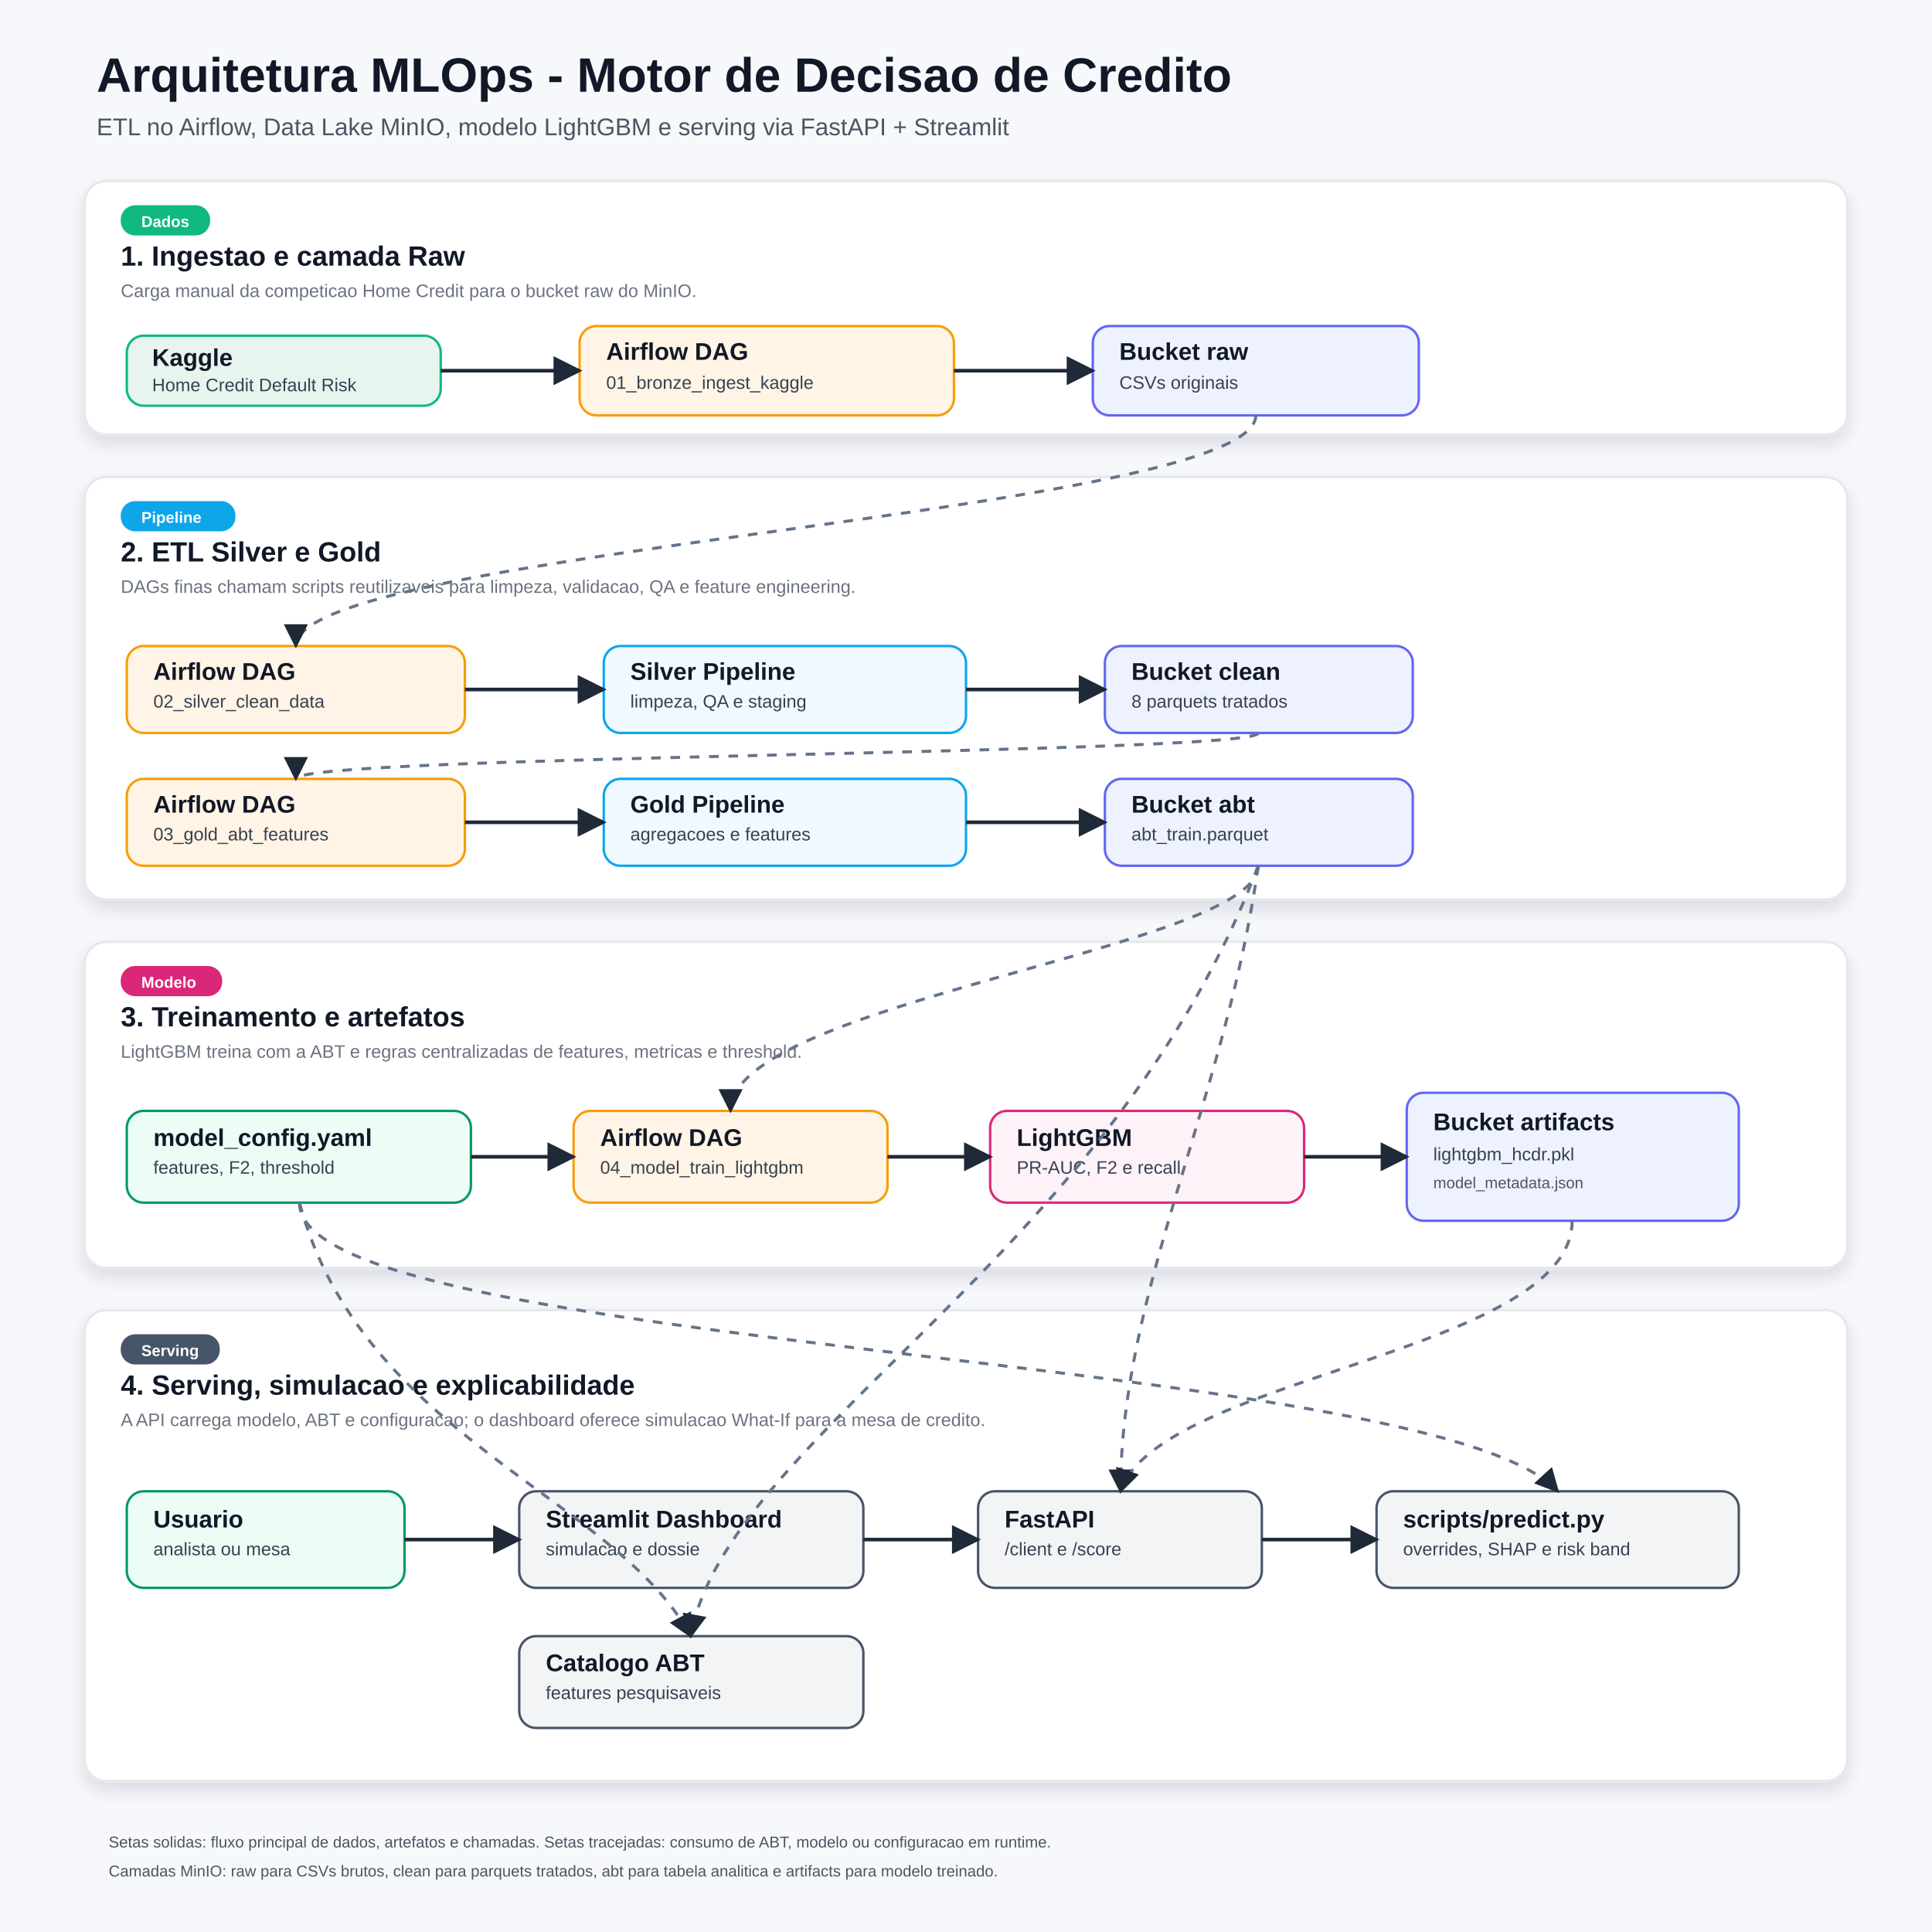
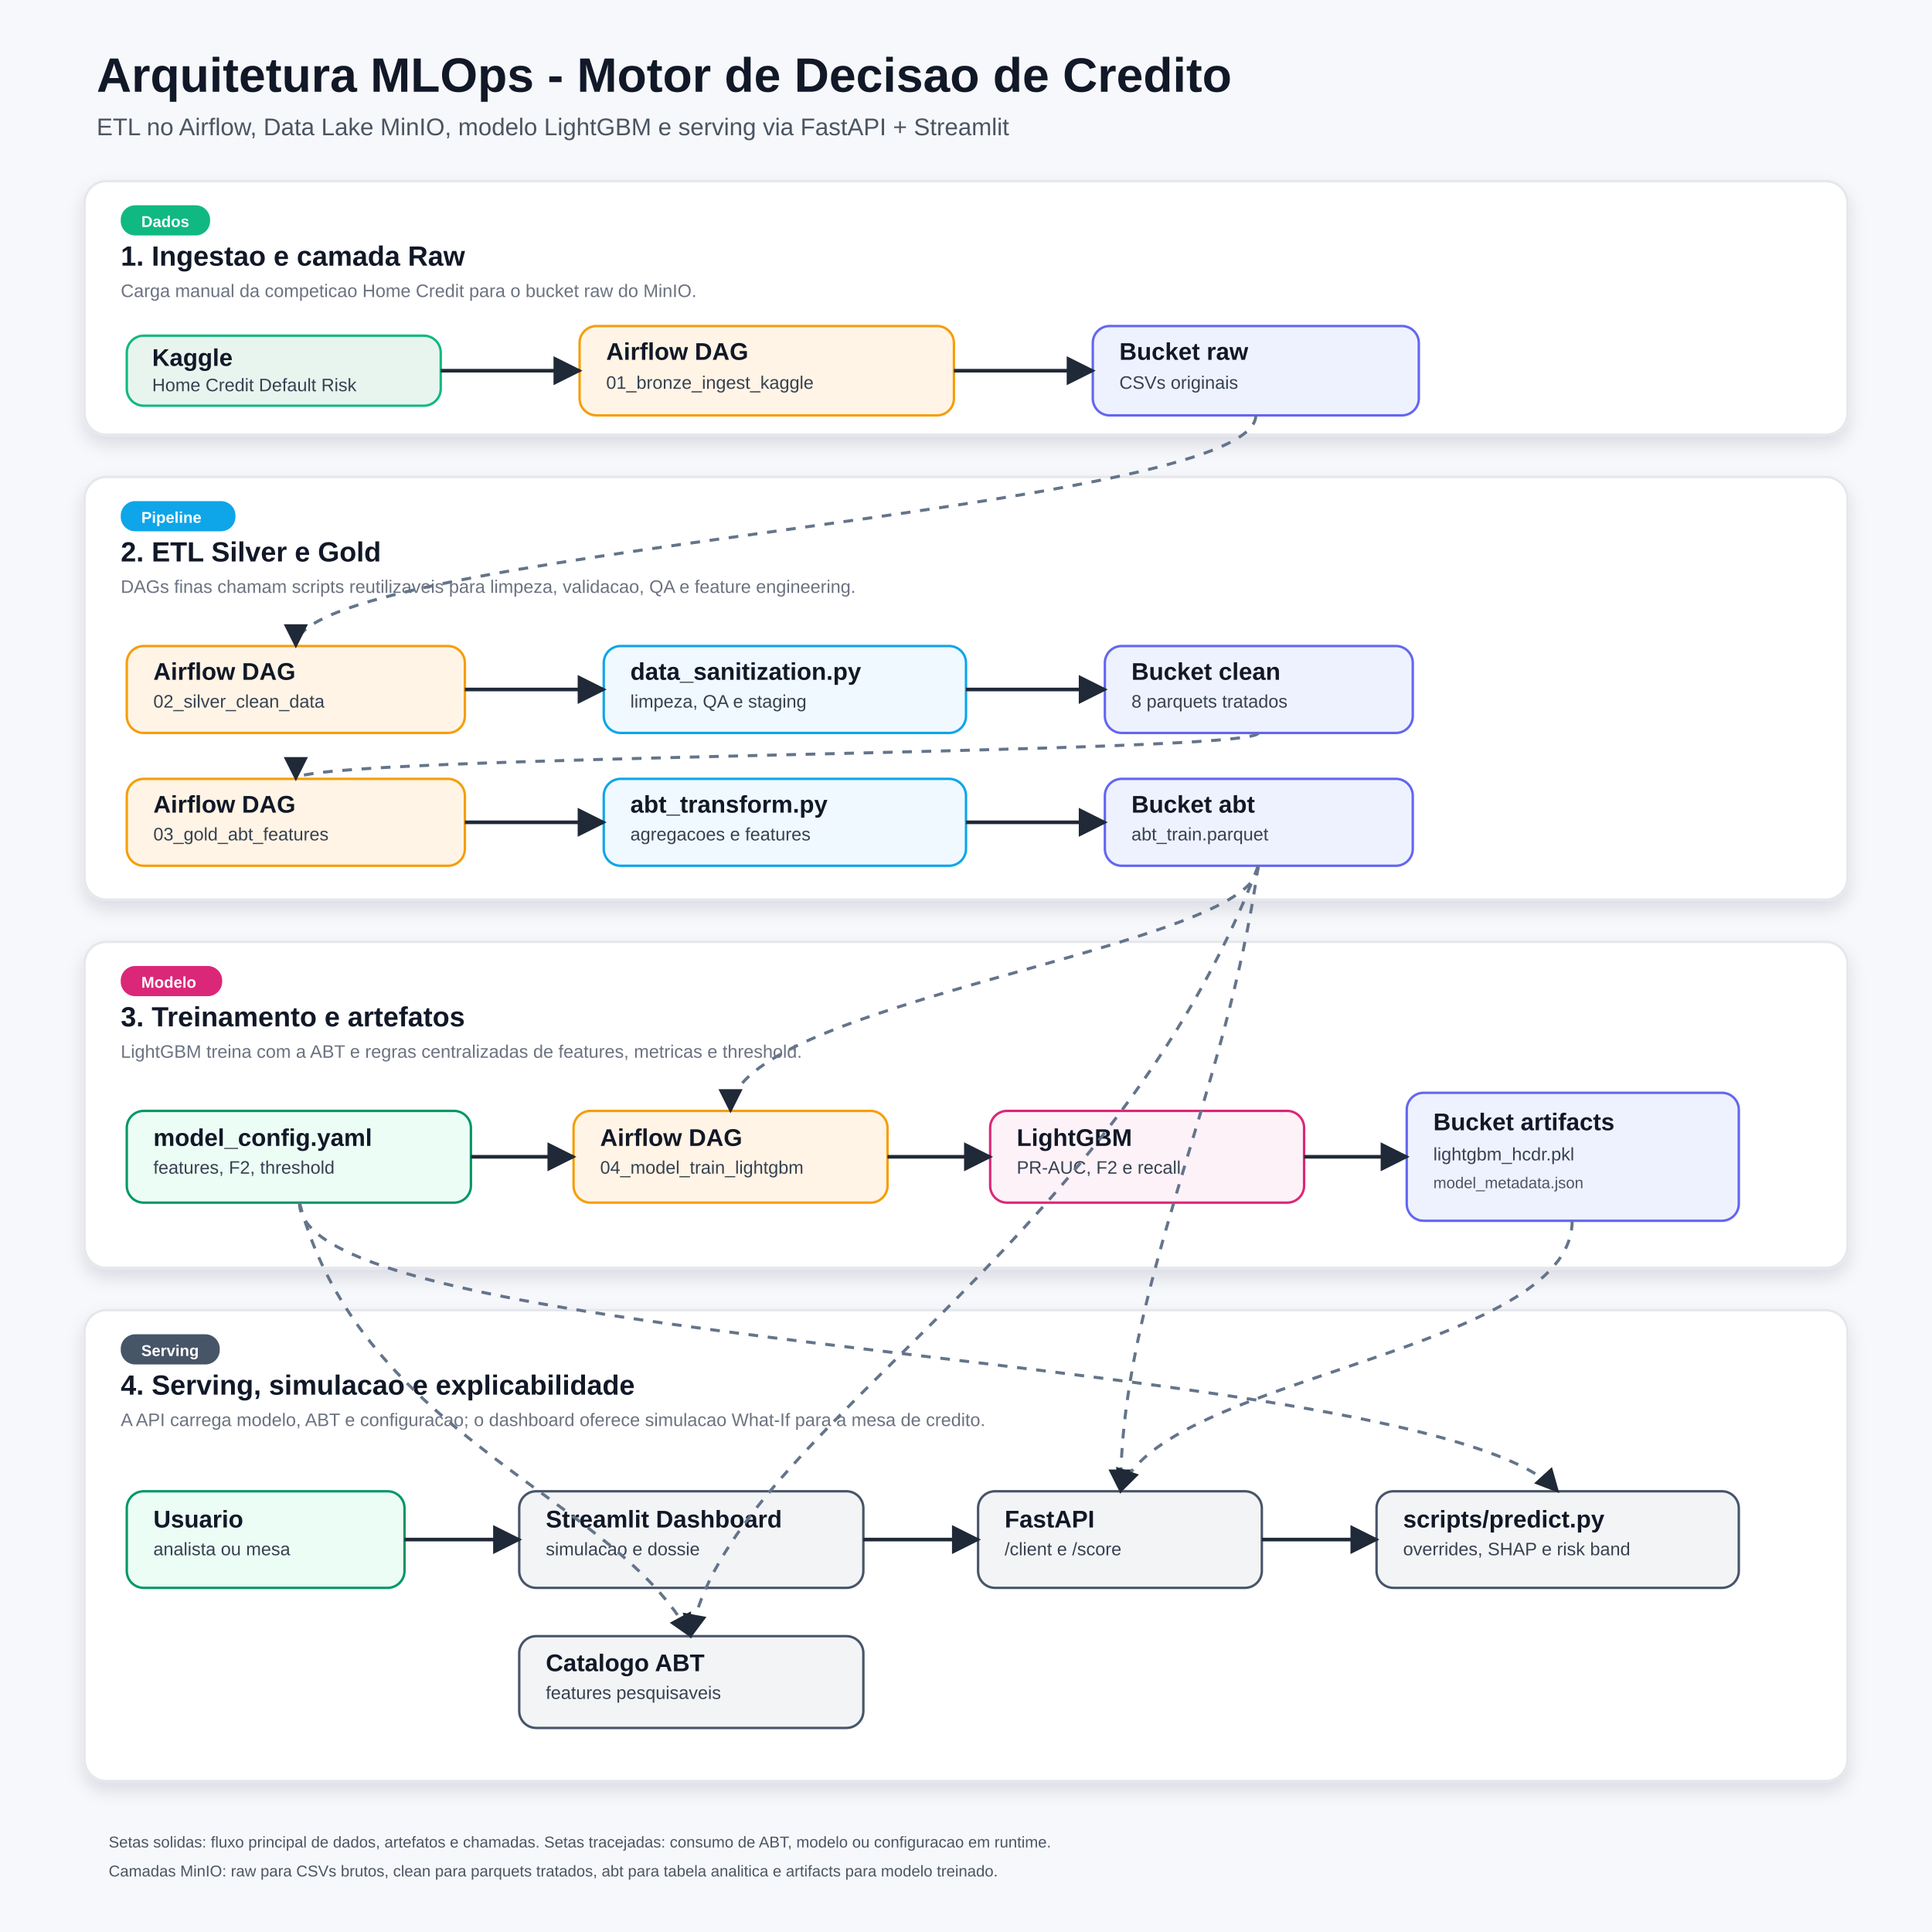
<svg xmlns="http://www.w3.org/2000/svg" width="1600" height="1600" viewBox="0 0 1600 1600" role="img" aria-labelledby="title desc">
  <defs>
    <marker id="arrow" viewBox="0 0 10 10" refX="9" refY="5" markerWidth="8" markerHeight="8" orient="auto-start-reverse">
      <path d="M 0 0 L 10 5 L 0 10 z" fill="#1f2937" />
    </marker>
    <filter id="shadow" x="-8%" y="-8%" width="116%" height="124%">
      <feDropShadow dx="0" dy="7" stdDeviation="7" flood-color="#0f172a" flood-opacity="0.12" />
    </filter>
    <style>
      .bg { fill: #f7f8fb; }
      .title { font: 700 40px Arial, sans-serif; fill: #111827; letter-spacing: 0; }
      .subtitle { font: 400 20px Arial, sans-serif; fill: #4b5563; letter-spacing: 0; }
      .lane-title { font: 700 23px Arial, sans-serif; fill: #111827; letter-spacing: 0; }
      .lane-note { font: 400 15px Arial, sans-serif; fill: #6b7280; letter-spacing: 0; }
      .box-title { font: 700 20px Arial, sans-serif; fill: #111827; letter-spacing: 0; }
      .box-text { font: 400 15px Arial, sans-serif; fill: #374151; letter-spacing: 0; }
      .small { font: 400 13px Arial, sans-serif; fill: #4b5563; letter-spacing: 0; }
      .pill { font: 700 13px Arial, sans-serif; fill: #ffffff; letter-spacing: 0; }
      .line { stroke: #1f2937; stroke-width: 3; fill: none; marker-end: url(#arrow); }
      .soft-line { stroke: #64748b; stroke-width: 2.5; fill: none; marker-end: url(#arrow); stroke-dasharray: 8 8; }
      .lane { fill: #ffffff; stroke: #e5e7eb; stroke-width: 2; rx: 18; filter: url(#shadow); }
      .source { fill: #e8f5ef; stroke: #10b981; stroke-width: 2; rx: 14; }
      .airflow { fill: #fff4e5; stroke: #f59e0b; stroke-width: 2; rx: 14; }
      .minio { fill: #eef2ff; stroke: #6366f1; stroke-width: 2; rx: 14; }
      .etl { fill: #f0f9ff; stroke: #0ea5e9; stroke-width: 2; rx: 14; }
      .model { fill: #fdf2f8; stroke: #db2777; stroke-width: 2; rx: 14; }
      .serving { fill: #f3f4f6; stroke: #475569; stroke-width: 2; rx: 14; }
      .governance { fill: #ecfdf5; stroke: #059669; stroke-width: 2; rx: 14; }
    </style>
  </defs>
  <rect class="bg" width="1600" height="1600" />
  <text class="title" x="80" y="76">Arquitetura MLOps - Motor de Decisao de Credito</text>
  <text class="subtitle" x="80" y="112">ETL no Airflow, Data Lake MinIO, modelo LightGBM e serving via FastAPI + Streamlit</text>
  <rect class="lane" x="70" y="150" width="1460" height="210" />
  <rect x="100" y="170" width="74" height="25" rx="12" fill="#10b981" />
  <text class="pill" x="117" y="188">Dados</text>
  <text class="lane-title" x="100" y="220">1. Ingestao e camada Raw</text>
  <text class="lane-note" x="100" y="246">Carga manual da competicao Home Credit para o bucket raw do MinIO.</text>
  <rect class="source" x="105" y="278" width="260" height="58" />
  <text class="box-title" x="126" y="303">Kaggle</text>
  <text class="box-text" x="126" y="324">Home Credit Default Risk</text>
  <rect class="airflow" x="480" y="270" width="310" height="74" />
  <text class="box-title" x="502" y="298">Airflow DAG</text>
  <text class="box-text" x="502" y="322">01_bronze_ingest_kaggle</text>
  <rect class="minio" x="905" y="270" width="270" height="74" />
  <text class="box-title" x="927" y="298">Bucket raw</text>
  <text class="box-text" x="927" y="322">CSVs originais</text>
  <line class="line" x1="365" y1="307" x2="480" y2="307" />
  <line class="line" x1="790" y1="307" x2="905" y2="307" />
  <rect class="lane" x="70" y="395" width="1460" height="350" />
  <rect x="100" y="415" width="95" height="25" rx="12" fill="#0ea5e9" />
  <text class="pill" x="117" y="433">Pipeline</text>
  <text class="lane-title" x="100" y="465">2. ETL Silver e Gold</text>
  <text class="lane-note" x="100" y="491">DAGs finas chamam scripts reutilizaveis para limpeza, validacao, QA e feature engineering.</text>
  <rect class="airflow" x="105" y="535" width="280" height="72" />
  <text class="box-title" x="127" y="563">Airflow DAG</text>
  <text class="box-text" x="127" y="586">02_silver_clean_data</text>
  <rect class="etl" x="500" y="535" width="300" height="72" />
-   <text class="box-title" x="522" y="563">Silver Pipeline</text>
+   <text class="box-title" x="522" y="563">data_sanitization.py</text>
  <text class="box-text" x="522" y="586">limpeza, QA e staging</text>
  <rect class="minio" x="915" y="535" width="255" height="72" />
  <text class="box-title" x="937" y="563">Bucket clean</text>
  <text class="box-text" x="937" y="586">8 parquets tratados</text>
  <line class="line" x1="385" y1="571" x2="500" y2="571" />
  <line class="line" x1="800" y1="571" x2="915" y2="571" />
  <rect class="airflow" x="105" y="645" width="280" height="72" />
  <text class="box-title" x="127" y="673">Airflow DAG</text>
  <text class="box-text" x="127" y="696">03_gold_abt_features</text>
  <rect class="etl" x="500" y="645" width="300" height="72" />
-   <text class="box-title" x="522" y="673">Gold Pipeline</text>
+   <text class="box-title" x="522" y="673">abt_transform.py</text>
  <text class="box-text" x="522" y="696">agregacoes e features</text>
  <rect class="minio" x="915" y="645" width="255" height="72" />
  <text class="box-title" x="937" y="673">Bucket abt</text>
  <text class="box-text" x="937" y="696">abt_train.parquet</text>
  <line class="line" x1="385" y1="681" x2="500" y2="681" />
  <line class="line" x1="800" y1="681" x2="915" y2="681" />
  <path class="soft-line" d="M 1040 344 C 1040 425, 245 455, 245 535" />
  <path class="soft-line" d="M 1042 607 C 1042 625, 245 625, 245 645" />
  <rect class="lane" x="70" y="780" width="1460" height="270" />
  <rect x="100" y="800" width="84" height="25" rx="12" fill="#db2777" />
  <text class="pill" x="117" y="818">Modelo</text>
  <text class="lane-title" x="100" y="850">3. Treinamento e artefatos</text>
  <text class="lane-note" x="100" y="876">LightGBM treina com a ABT e regras centralizadas de features, metricas e threshold.</text>
  <rect class="governance" x="105" y="920" width="285" height="76" />
  <text class="box-title" x="127" y="949">model_config.yaml</text>
  <text class="box-text" x="127" y="972">features, F2, threshold</text>
  <rect class="airflow" x="475" y="920" width="260" height="76" />
  <text class="box-title" x="497" y="949">Airflow DAG</text>
  <text class="box-text" x="497" y="972">04_model_train_lightgbm</text>
  <rect class="model" x="820" y="920" width="260" height="76" />
  <text class="box-title" x="842" y="949">LightGBM</text>
  <text class="box-text" x="842" y="972">PR-AUC, F2 e recall</text>
  <rect class="minio" x="1165" y="905" width="275" height="106" />
  <text class="box-title" x="1187" y="936">Bucket artifacts</text>
  <text class="box-text" x="1187" y="961">lightgbm_hcdr.pkl</text>
  <text class="small" x="1187" y="984">model_metadata.json</text>
  <line class="line" x1="390" y1="958" x2="475" y2="958" />
  <line class="line" x1="735" y1="958" x2="820" y2="958" />
  <line class="line" x1="1080" y1="958" x2="1165" y2="958" />
  <path class="soft-line" d="M 1042 717 C 1042 785, 605 830, 605 920" />
  <rect class="lane" x="70" y="1085" width="1460" height="390" />
  <rect x="100" y="1105" width="82" height="25" rx="12" fill="#475569" />
  <text class="pill" x="117" y="1123">Serving</text>
  <text class="lane-title" x="100" y="1155">4. Serving, simulacao e explicabilidade</text>
  <text class="lane-note" x="100" y="1181">A API carrega modelo, ABT e configuracao; o dashboard oferece simulacao What-If para a mesa de credito.</text>
  <rect class="governance" x="105" y="1235" width="230" height="80" />
  <text class="box-title" x="127" y="1265">Usuario</text>
  <text class="box-text" x="127" y="1288">analista ou mesa</text>
  <rect class="serving" x="430" y="1235" width="285" height="80" />
  <text class="box-title" x="452" y="1265">Streamlit Dashboard</text>
  <text class="box-text" x="452" y="1288">simulacao e dossie</text>
  <rect class="serving" x="810" y="1235" width="235" height="80" />
  <text class="box-title" x="832" y="1265">FastAPI</text>
  <text class="box-text" x="832" y="1288">/client e /score</text>
  <rect class="serving" x="1140" y="1235" width="300" height="80" />
  <text class="box-title" x="1162" y="1265">scripts/predict.py</text>
  <text class="box-text" x="1162" y="1288">overrides, SHAP e risk band</text>
  <line class="line" x1="335" y1="1275" x2="430" y2="1275" />
  <line class="line" x1="715" y1="1275" x2="810" y2="1275" />
  <line class="line" x1="1045" y1="1275" x2="1140" y2="1275" />
  <rect class="serving" x="430" y="1355" width="285" height="76" />
  <text class="box-title" x="452" y="1384">Catalogo ABT</text>
  <text class="box-text" x="452" y="1407">features pesquisaveis</text>
  <path class="soft-line" d="M 1042 717 C 1015 910, 928 1070, 928 1235" />
  <path class="soft-line" d="M 1302 1011 C 1302 1120, 960 1140, 928 1235" />
  <path class="soft-line" d="M 248 996 C 248 1120, 1185 1120, 1290 1235" />
  <path class="soft-line" d="M 1042 717 C 920 1040, 602 1190, 572 1355" />
  <path class="soft-line" d="M 248 996 C 300 1190, 510 1240, 572 1355" />
  <text class="small" x="90" y="1530">Setas solidas: fluxo principal de dados, artefatos e chamadas. Setas tracejadas: consumo de ABT, modelo ou configuracao em runtime.</text>
  <text class="small" x="90" y="1554">Camadas MinIO: raw para CSVs brutos, clean para parquets tratados, abt para tabela analitica e artifacts para modelo treinado.</text>
</svg>
